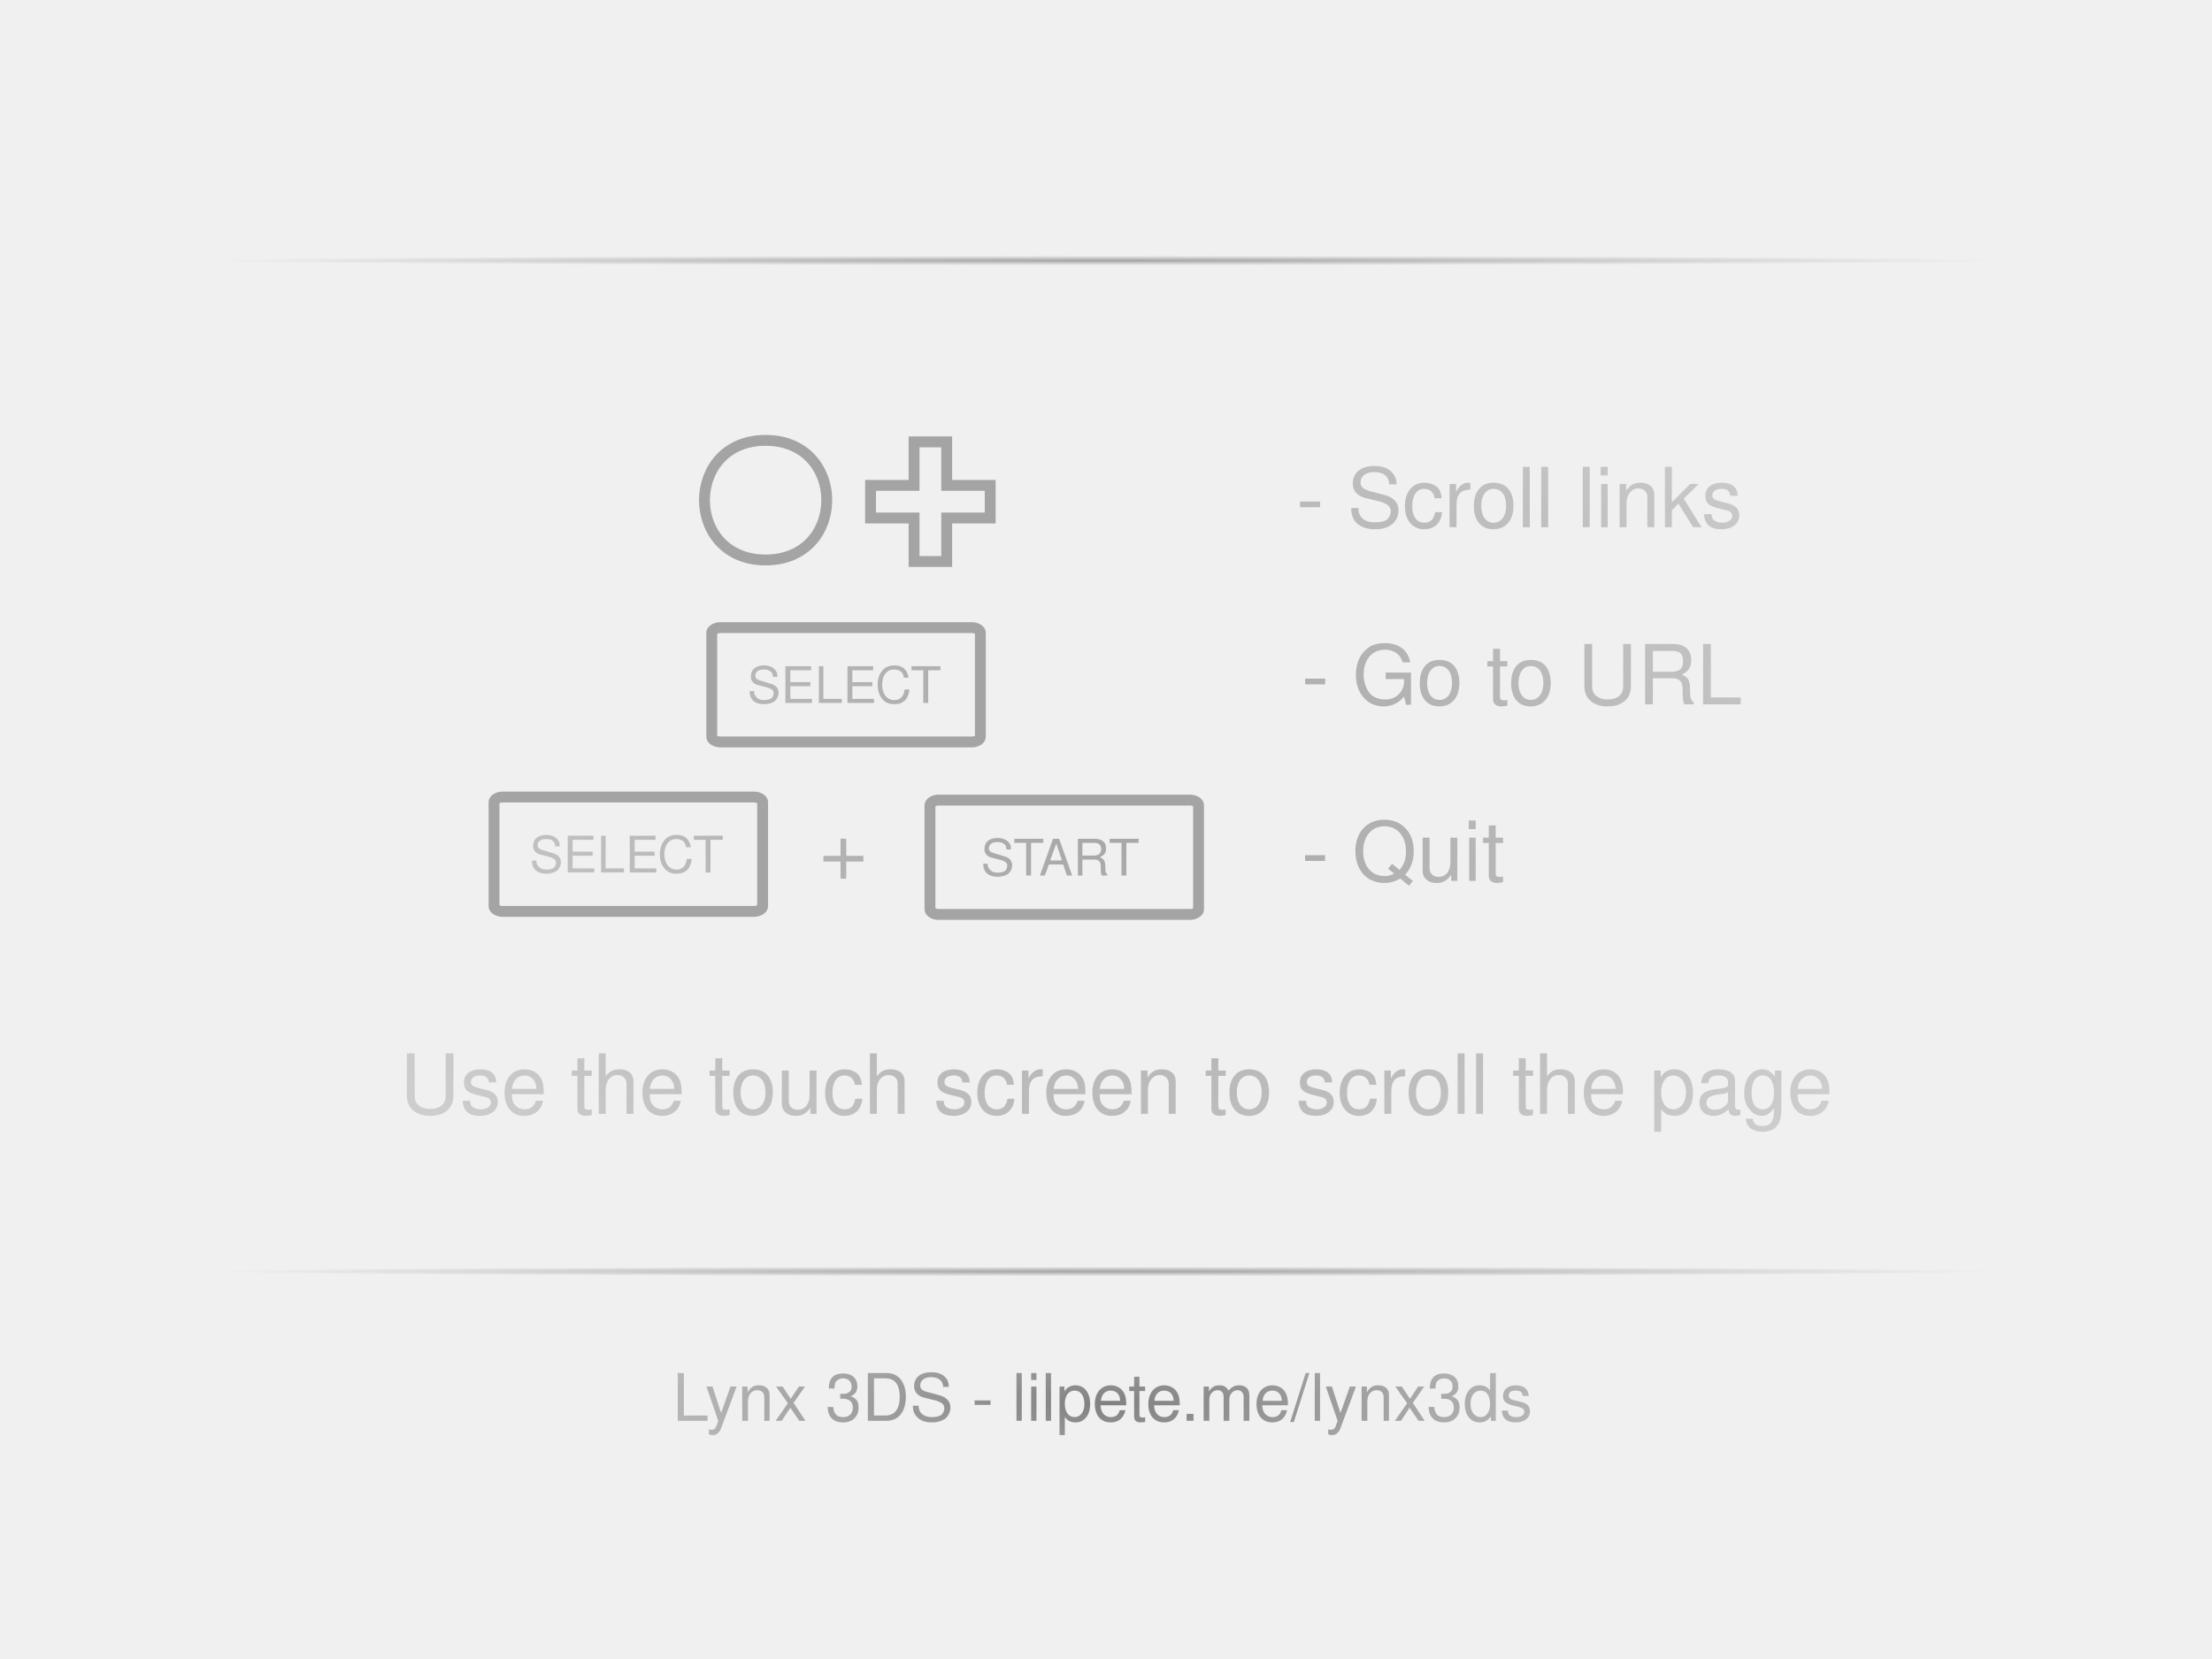
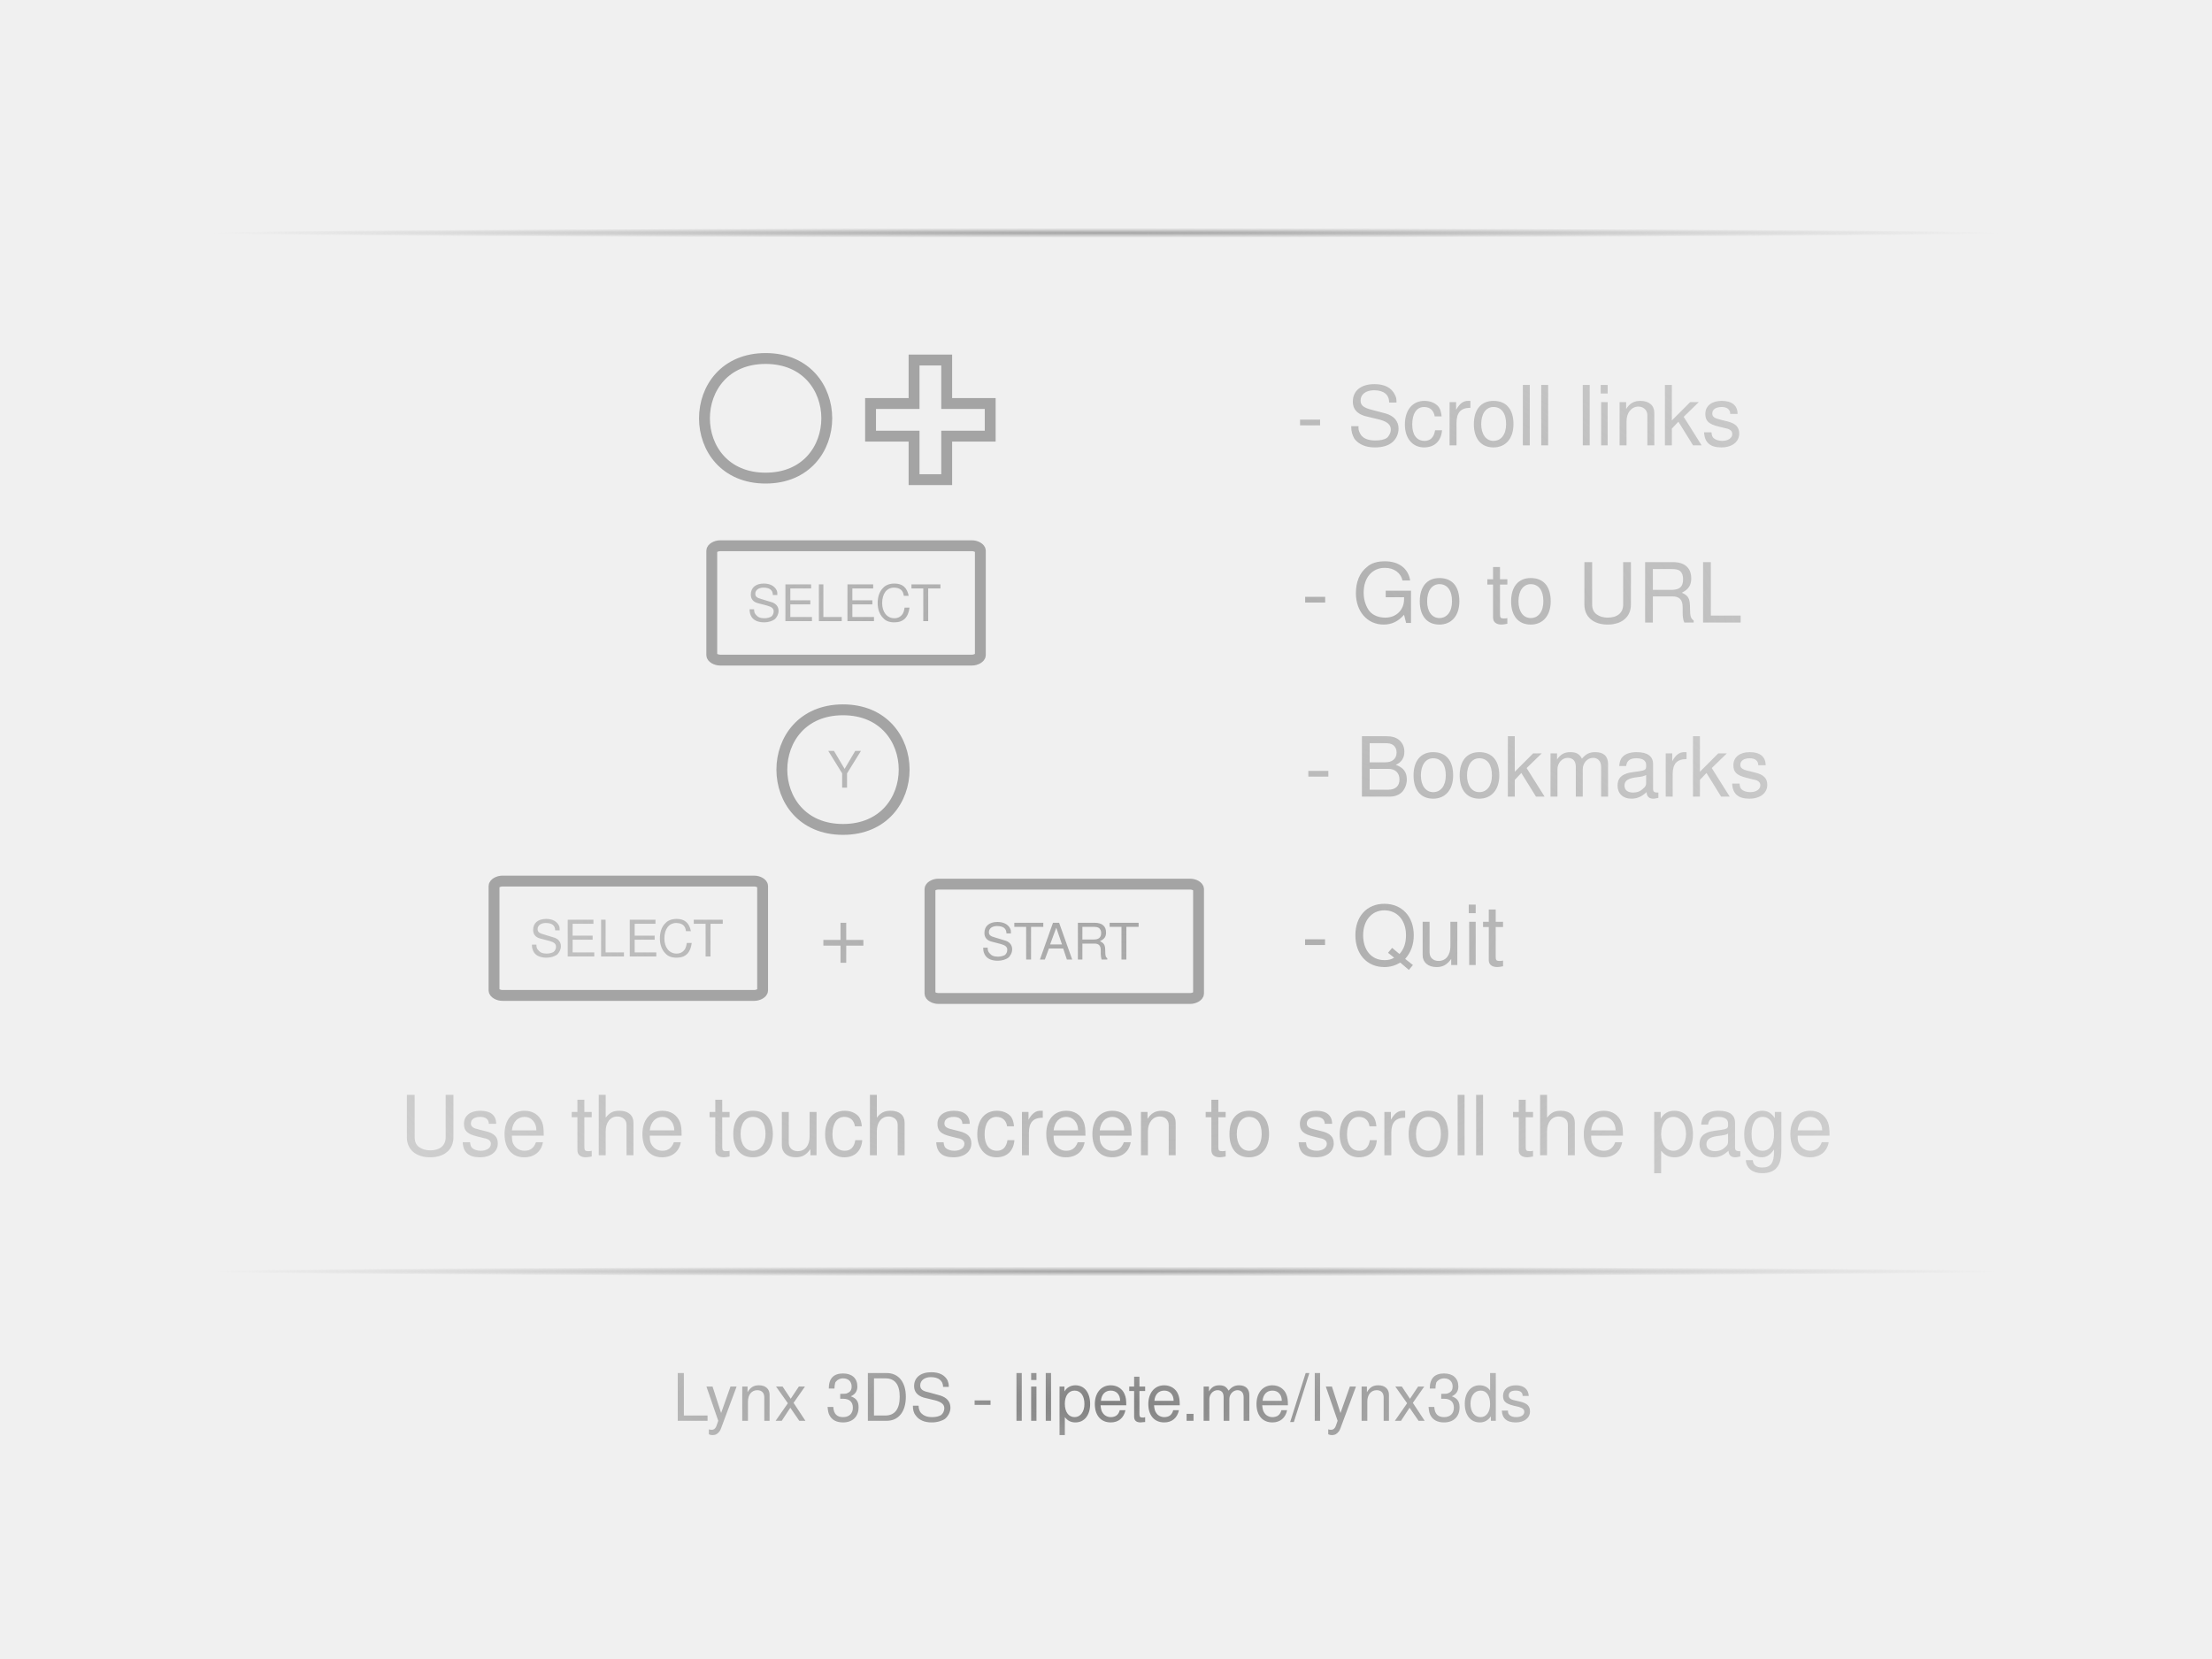
<svg xmlns="http://www.w3.org/2000/svg" xmlns:xlink="http://www.w3.org/1999/xlink" width="320" height="240" viewBox="0 0 84.667 63.5" version="1.1" id="svg1" xml:space="preserve">
  <defs id="defs1">
    <linearGradient id="linearGradient56">
      <stop style="stop-color:#818181;stop-opacity:1;" offset="0" id="stop57" />
      <stop style="stop-color:#818181;stop-opacity:0;" offset="1" id="stop58" />
    </linearGradient>
    <linearGradient id="linearGradient55">
      <stop style="stop-color:#e4e4e4;stop-opacity:1;" offset="0" id="stop55" />
      <stop style="stop-color:#e4e4e4;stop-opacity:0;" offset="1" id="stop56" />
    </linearGradient>
    <linearGradient id="linearGradient35">
      <stop style="stop-color:#a4a4a4;stop-opacity:1;" offset="0" id="stop36" />
      <stop style="stop-color:#a4a4a4;stop-opacity:0;" offset="1" id="stop37" />
    </linearGradient>
    <linearGradient id="linearGradient34">
      <stop style="stop-color:#a4a4a4;stop-opacity:1;" offset="0" id="stop34" />
      <stop style="stop-color:#a4a4a4;stop-opacity:0;" offset="1" id="stop35" />
    </linearGradient>
    <filter style="color-interpolation-filters:sRGB;" id="filter2" x="-0.191" y="-0.263" width="1.462" height="1.635">
      <feFlood result="flood" in="SourceGraphic" flood-opacity="0.498" flood-color="rgb(0,0,0)" id="feFlood1" />
      <feGaussianBlur result="blur" in="SourceGraphic" stdDeviation="3" id="feGaussianBlur1" />
      <feOffset result="offset" in="blur" dx="6" dy="6" id="feOffset1" />
      <feComposite result="comp1" operator="in" in="flood" in2="offset" id="feComposite1" />
      <feComposite result="fbSourceGraphic" operator="over" in="SourceGraphic" in2="comp1" id="feComposite2" />
      <feColorMatrix result="fbSourceGraphicAlpha" in="fbSourceGraphic" values="0 0 0 -1 0 0 0 0 -1 0 0 0 0 -1 0 0 0 0 1 0" id="feColorMatrix7" />
      <feFlood id="feFlood7" result="flood" in="fbSourceGraphic" flood-opacity="0.498" flood-color="rgb(0,0,0)" />
      <feGaussianBlur id="feGaussianBlur7" result="blur" in="fbSourceGraphic" stdDeviation="3" />
      <feOffset id="feOffset7" result="offset" in="blur" dx="-0" dy="0" />
      <feComposite id="feComposite7" result="comp1" operator="in" in="flood" in2="offset" />
      <feComposite id="feComposite8" result="comp2" operator="over" in="fbSourceGraphic" in2="comp1" />
    </filter>
    <filter style="color-interpolation-filters:sRGB;" id="filter30" x="-0.447" y="-5.863" width="1.969" height="13.712">
      <feFlood result="flood" in="SourceGraphic" flood-opacity="0.498" flood-color="rgb(0,0,0)" id="feFlood29" />
      <feGaussianBlur result="blur" in="SourceGraphic" stdDeviation="7.43" id="feGaussianBlur29" />
      <feOffset result="offset" in="blur" dx="3" dy="3" id="feOffset29" />
      <feComposite result="comp1" operator="in" in="flood" in2="offset" id="feComposite29" />
      <feComposite result="comp2" operator="over" in="SourceGraphic" in2="comp1" id="feComposite30" />
    </filter>
-     <radialGradient xlink:href="#linearGradient34" id="radialGradient35" cx="42.031" cy="6.268" fx="42.031" fy="6.268" r="34.233" gradientTransform="matrix(1,0,0,0.00543623,0.302554,9.938564)" gradientUnits="userSpaceOnUse" />
-     <radialGradient xlink:href="#linearGradient35" id="radialGradient41" gradientUnits="userSpaceOnUse" gradientTransform="matrix(2.195584,0.00685601,-0.00457495,1.465098,-51.15663,-14.24289)" cx="42.903" cy="29.991" fx="42.903" fy="29.991" r="27.332" />
-     <radialGradient xlink:href="#linearGradient35" id="radialGradient42" gradientUnits="userSpaceOnUse" gradientTransform="matrix(2.195584,0.00685601,-0.00457495,1.465098,-51.15663,-14.24289)" cx="42.903" cy="29.991" fx="42.903" fy="29.991" r="27.332" />
-     <radialGradient xlink:href="#linearGradient35" id="radialGradient43" gradientUnits="userSpaceOnUse" gradientTransform="matrix(2.195584,0.00685601,-0.00457495,1.465098,-51.15663,-14.24289)" cx="42.903" cy="29.991" fx="42.903" fy="29.991" r="27.332" />
-     <radialGradient xlink:href="#linearGradient35" id="radialGradient44" gradientUnits="userSpaceOnUse" gradientTransform="matrix(2.195584,0.00685601,-0.00457495,1.465098,-51.15663,-14.24289)" cx="42.903" cy="29.991" fx="42.903" fy="29.991" r="27.332" />
-     <radialGradient xlink:href="#linearGradient35" id="radialGradient45" gradientUnits="userSpaceOnUse" gradientTransform="matrix(2.195584,0.00685601,-0.00457495,1.465098,-51.15663,-14.24289)" cx="42.903" cy="29.991" fx="42.903" fy="29.991" r="27.332" />
-     <radialGradient xlink:href="#linearGradient35" id="radialGradient47" gradientUnits="userSpaceOnUse" gradientTransform="matrix(2.195584,0.00685601,-0.00457495,1.465098,-51.15663,-14.24289)" cx="42.903" cy="29.991" fx="42.903" fy="29.991" r="27.332" />
-     <radialGradient xlink:href="#linearGradient35" id="radialGradient49" gradientUnits="userSpaceOnUse" gradientTransform="matrix(2.195584,0.00685601,-0.00457495,1.465098,-51.15663,-14.24289)" cx="42.903" cy="29.991" fx="42.903" fy="29.991" r="27.332" />
-     <radialGradient xlink:href="#linearGradient35" id="radialGradient50" gradientUnits="userSpaceOnUse" gradientTransform="matrix(2.195584,0.00685601,-0.00457495,1.465098,-51.15663,-14.24289)" cx="42.903" cy="29.991" fx="42.903" fy="29.991" r="27.332" />
+     <radialGradient xlink:href="#linearGradient34" id="radialGradient35" cx="42.031" cy="6.268" fx="42.031" fy="6.268" r="34.233" gradientTransform="matrix(1,0,0,0.00543623,0.302554,8.880231)" gradientUnits="userSpaceOnUse" />
+     <radialGradient xlink:href="#linearGradient35" id="radialGradient41" gradientUnits="userSpaceOnUse" gradientTransform="matrix(2.195584,0.00685601,-0.00457495,1.465098,-51.15663,-17.37593)" cx="42.903" cy="29.991" fx="42.903" fy="29.991" r="27.332" />
+     <radialGradient xlink:href="#linearGradient35" id="radialGradient42" gradientUnits="userSpaceOnUse" gradientTransform="matrix(2.195584,0.00685601,-0.00457495,1.465098,-51.15663,-12.65539)" cx="42.903" cy="29.991" fx="42.903" fy="29.991" r="27.332" />
+     <radialGradient xlink:href="#linearGradient35" id="radialGradient43" gradientUnits="userSpaceOnUse" gradientTransform="matrix(2.195584,0.00685601,-0.00457495,1.465098,-51.15663,-11.02592)" cx="42.903" cy="29.991" fx="42.903" fy="29.991" r="27.332" />
+     <radialGradient xlink:href="#linearGradient35" id="radialGradient44" gradientUnits="userSpaceOnUse" gradientTransform="matrix(2.195584,0.00685601,-0.00457495,1.465098,-51.15663,-17.37593)" cx="42.903" cy="29.991" fx="42.903" fy="29.991" r="27.332" />
+     <radialGradient xlink:href="#linearGradient35" id="radialGradient45" gradientUnits="userSpaceOnUse" gradientTransform="matrix(2.195584,0.00685601,-0.00457495,1.465098,-51.15663,-17.37593)" cx="42.903" cy="29.991" fx="42.903" fy="29.991" r="27.332" />
+     <radialGradient xlink:href="#linearGradient35" id="radialGradient47" gradientUnits="userSpaceOnUse" gradientTransform="matrix(2.195584,0.00685601,-0.00457495,1.465098,-51.15663,-11.02592)" cx="42.903" cy="29.991" fx="42.903" fy="29.991" r="27.332" />
+     <radialGradient xlink:href="#linearGradient35" id="radialGradient49" gradientUnits="userSpaceOnUse" gradientTransform="matrix(2.195584,0.00685601,-0.00457495,1.465098,-51.15663,-11.02592)" cx="42.903" cy="29.991" fx="42.903" fy="29.991" r="27.332" />
+     <radialGradient xlink:href="#linearGradient35" id="radialGradient50" gradientUnits="userSpaceOnUse" gradientTransform="matrix(2.195584,0.00685601,-0.00457495,1.465098,-51.15663,-11.02592)" cx="42.903" cy="29.991" fx="42.903" fy="29.991" r="27.332" />
    <radialGradient xlink:href="#linearGradient55" id="radialGradient56" cx="42.333" cy="55.628" fx="42.333" fy="55.628" r="16.404" gradientTransform="matrix(1,0,0,0.07303539,0,51.56475)" gradientUnits="userSpaceOnUse" />
    <radialGradient xlink:href="#linearGradient56" id="radialGradient58" cx="42.333" cy="55.628" fx="42.333" fy="55.628" r="16.404" gradientTransform="matrix(2.123418,0.01195126,-0.00236172,0.4196151,-47.42665,29.87794)" gradientUnits="userSpaceOnUse" />
    <radialGradient xlink:href="#linearGradient35" id="radialGradient35-38" cx="42.031" cy="6.268" fx="42.031" fy="6.268" r="34.233" gradientTransform="matrix(1,0,0,0.00543623,0.3025549,48.63169)" gradientUnits="userSpaceOnUse" />
+     <radialGradient xlink:href="#linearGradient35" id="radialGradient41-7" gradientUnits="userSpaceOnUse" gradientTransform="matrix(2.195584,0.00685601,-0.00457495,1.465098,-50.8406,-3.928633)" cx="42.903" cy="29.991" fx="42.903" fy="29.991" r="27.332" />
+     <radialGradient xlink:href="#linearGradient35" id="radialGradient1" gradientUnits="userSpaceOnUse" gradientTransform="matrix(2.195584,0.00685601,-0.00457495,1.465098,-51.15663,-16.88873)" cx="42.903" cy="29.991" fx="42.903" fy="29.991" r="27.332" />
+     <radialGradient xlink:href="#linearGradient35" id="radialGradient45-4" gradientUnits="userSpaceOnUse" gradientTransform="matrix(2.195584,0.00685601,-0.00457495,1.465098,-48.08169,-11.00409)" cx="42.903" cy="29.991" fx="42.903" fy="29.991" r="27.332" />
+     <radialGradient xlink:href="#linearGradient35" id="radialGradient1-5" gradientUnits="userSpaceOnUse" gradientTransform="matrix(2.195584,0.00685601,-0.00457495,1.465098,-51.15663,-18.47623)" cx="42.903" cy="29.991" fx="42.903" fy="29.991" r="27.332" />
  </defs>
  <g id="layer1">
    <text xml:space="preserve" style="font-style:normal;font-variant:normal;font-weight:normal;font-stretch:normal;font-size:2.519px;font-family:Helvetica;-inkscape-font-specification:Helvetica;writing-mode:lr-tb;direction:ltr;fill:url(#radialGradient58);stroke:none;stroke-width:0.33;stroke-dasharray:none;stroke-opacity:1" x="25.738" y="54.384" id="text32">
      <tspan id="tspan32" style="fill:url(#radialGradient58);fill-opacity:1;stroke:none;stroke-width:0.33" x="25.738" y="54.384">Lynx 3DS - lilpete.me/lynx3ds</tspan>
    </text>
-     <path d="m 27.565,24.022 h 9.638 c 0.161,0 0.321,0.095 0.321,0.19 v 3.997 c 0,0.095 -0.161,0.19 -0.321,0.19 h -9.638 c -0.161,0 -0.321,-0.095 -0.321,-0.19 v -3.997 c 0,-0.095 0.161,-0.19 0.321,-0.19 z" fill="#ffffff" id="path5-9-55" style="fill:none;fill-opacity:1;stroke:#a4a4a4;stroke-width:0.416;stroke-dasharray:none;stroke-opacity:1" />
-     <path d="m 29.305,16.855 c 3.121,0 3.121,4.578 0,4.578 -3.121,0 -3.121,-4.578 0,-4.578 z" fill="#ffffff" id="path6-2" style="fill:none;fill-opacity:1;stroke:#a4a4a4;stroke-width:0.416;stroke-opacity:1" />
-     <path id="path7" style="fill:none;fill-opacity:1;stroke:#a4a4a4;stroke-width:0.416;stroke-dasharray:none;stroke-opacity:1" d="m 34.987,16.913 v 1.665 h -1.665 v 1.249 h 1.665 v 1.665 h 1.249 v -1.665 h 1.665 V 18.578 h -1.665 v -1.665 z" />
-     <text xml:space="preserve" style="font-style:normal;font-variant:normal;font-weight:normal;font-stretch:normal;font-size:3.175px;font-family:Helvetica;-inkscape-font-specification:Helvetica;writing-mode:lr-tb;direction:ltr;fill:url(#radialGradient41);fill-opacity:1;stroke:none;stroke-width:0.416;stroke-dasharray:none;stroke-opacity:1" x="49.623" y="20.177" id="text33">
-       <tspan id="tspan33" style="fill:url(#radialGradient41);fill-opacity:1;stroke:none;stroke-width:0.416" x="49.623" y="20.177">- Scroll links</tspan>
+     <path d="m 27.565,20.889 h 9.638 c 0.161,0 0.321,0.095 0.321,0.19 v 3.997 c 0,0.095 -0.161,0.19 -0.321,0.19 h -9.638 c -0.161,0 -0.321,-0.095 -0.321,-0.19 v -3.997 c 0,-0.095 0.161,-0.19 0.321,-0.19 z" fill="#ffffff" id="path5-9-55" style="fill:none;fill-opacity:1;stroke:#a4a4a4;stroke-width:0.416;stroke-dasharray:none;stroke-opacity:1" />
+     <path d="m 29.305,13.722 c 3.121,0 3.121,4.578 0,4.578 -3.121,0 -3.121,-4.578 0,-4.578 z" fill="#ffffff" id="path6-2" style="fill:none;fill-opacity:1;stroke:#a4a4a4;stroke-width:0.416;stroke-opacity:1" />
+     <path id="path7" style="fill:none;fill-opacity:1;stroke:#a4a4a4;stroke-width:0.416;stroke-dasharray:none;stroke-opacity:1" d="m 34.987,13.78 v 1.665 h -1.665 v 1.249 h 1.665 v 1.665 h 1.249 v -1.665 h 1.665 v -1.249 h -1.665 v -1.665 z" />
+     <text xml:space="preserve" style="font-style:normal;font-variant:normal;font-weight:normal;font-stretch:normal;font-size:3.175px;font-family:Helvetica;-inkscape-font-specification:Helvetica;writing-mode:lr-tb;direction:ltr;fill:url(#radialGradient41);fill-opacity:1;stroke:none;stroke-width:0.416;stroke-dasharray:none;stroke-opacity:1" x="49.623" y="17.044" id="text33">
+       <tspan id="tspan33" style="fill:url(#radialGradient41);fill-opacity:1;stroke:none;stroke-width:0.416" x="49.623" y="17.044">- Scroll links</tspan>
    </text>
-     <text xml:space="preserve" style="font-style:normal;font-variant:normal;font-weight:normal;font-stretch:normal;font-size:3.175px;font-family:Helvetica;-inkscape-font-specification:Helvetica;writing-mode:lr-tb;direction:ltr;fill:url(#radialGradient42);fill-opacity:1;stroke:none;stroke-width:0.416;stroke-dasharray:none;stroke-opacity:1" x="15.308" y="42.633" id="text33-56-1">
-       <tspan id="tspan33-1-7" style="fill:url(#radialGradient42);fill-opacity:1;stroke:none;stroke-width:0.416" x="15.308" y="42.633">Use the touch screen to scroll the page</tspan>
+     <path d="m 32.267,27.169 c 3.121,0 3.121,4.578 0,4.578 -3.121,0 -3.121,-4.578 0,-4.578 z" fill="#ffffff" id="path6-2-3" style="fill:none;fill-opacity:1;stroke:#a4a4a4;stroke-width:0.416;stroke-opacity:1" />
+     <text xml:space="preserve" style="font-style:normal;font-variant:normal;font-weight:normal;font-stretch:normal;font-size:3.175px;font-family:Helvetica;-inkscape-font-specification:Helvetica;writing-mode:lr-tb;direction:ltr;fill:url(#radialGradient41-7);fill-opacity:1;stroke:none;stroke-width:0.416;stroke-dasharray:none;stroke-opacity:1" x="49.939" y="30.491" id="text33-9">
+       <tspan id="tspan33-9" style="fill:url(#radialGradient41-7);fill-opacity:1;stroke:none;stroke-width:0.416" x="49.939" y="30.491">- Bookmarks</tspan>
    </text>
-     <text xml:space="preserve" style="font-style:normal;font-variant:normal;font-weight:normal;font-stretch:normal;font-size:3.175px;font-family:Helvetica;-inkscape-font-specification:Helvetica;writing-mode:lr-tb;direction:ltr;fill:url(#radialGradient43);fill-opacity:1;stroke:none;stroke-width:0.416;stroke-dasharray:none;stroke-opacity:1" x="31.358" y="33.604" id="text33-51">
-       <tspan id="tspan33-2" style="fill:url(#radialGradient43);fill-opacity:1;stroke:none;stroke-width:0.416" x="31.358" y="33.604">+</tspan>
+     <text xml:space="preserve" style="font-style:normal;font-variant:normal;font-weight:normal;font-stretch:normal;font-size:3.175px;font-family:Helvetica;-inkscape-font-specification:Helvetica;writing-mode:lr-tb;direction:ltr;fill:url(#radialGradient42);fill-opacity:1;stroke:none;stroke-width:0.416;stroke-dasharray:none;stroke-opacity:1" x="15.308" y="44.22" id="text33-56-1">
+       <tspan id="tspan33-1-7" style="fill:url(#radialGradient42);fill-opacity:1;stroke:none;stroke-width:0.416" x="15.308" y="44.22">Use the touch screen to scroll the page</tspan>
    </text>
-     <text xml:space="preserve" style="font-style:normal;font-variant:normal;font-weight:normal;font-stretch:normal;font-size:3.175px;font-family:Helvetica;-inkscape-font-specification:Helvetica;writing-mode:lr-tb;direction:ltr;fill:url(#radialGradient44);fill-opacity:1;stroke:none;stroke-width:0.416;stroke-dasharray:none;stroke-opacity:1" x="49.816" y="26.959" id="text33-5">
-       <tspan id="tspan33-0" style="fill:url(#radialGradient44);fill-opacity:1;stroke:none;stroke-width:0.416" x="49.816" y="26.959">- Go to URL</tspan>
+     <text xml:space="preserve" style="font-style:normal;font-variant:normal;font-weight:normal;font-stretch:normal;font-size:3.175px;font-family:Helvetica;-inkscape-font-specification:Helvetica;writing-mode:lr-tb;direction:ltr;fill:url(#radialGradient43);fill-opacity:1;stroke:none;stroke-width:0.416;stroke-dasharray:none;stroke-opacity:1" x="31.358" y="36.821" id="text33-51">
+       <tspan id="tspan33-2" style="fill:url(#radialGradient43);fill-opacity:1;stroke:none;stroke-width:0.416" x="31.358" y="36.821">+</tspan>
    </text>
-     <text xml:space="preserve" style="font-style:normal;font-variant:normal;font-weight:normal;font-stretch:normal;font-size:1.94px;font-family:Helvetica;-inkscape-font-specification:Helvetica;writing-mode:lr-tb;direction:ltr;fill:url(#radialGradient45);fill-opacity:1;stroke:none;stroke-width:0.254;stroke-dasharray:none;stroke-opacity:1" x="28.598" y="26.909" id="text34">
-       <tspan id="tspan34" style="fill:url(#radialGradient45);fill-opacity:1;stroke-width:0.254" x="28.598" y="26.909">SELECT</tspan>
+     <text xml:space="preserve" style="font-style:normal;font-variant:normal;font-weight:normal;font-stretch:normal;font-size:3.175px;font-family:Helvetica;-inkscape-font-specification:Helvetica;writing-mode:lr-tb;direction:ltr;fill:url(#radialGradient44);fill-opacity:1;stroke:none;stroke-width:0.416;stroke-dasharray:none;stroke-opacity:1" x="49.816" y="23.826" id="text33-5">
+       <tspan id="tspan33-0" style="fill:url(#radialGradient44);fill-opacity:1;stroke:none;stroke-width:0.416" x="49.816" y="23.826">- Go to URL</tspan>
    </text>
-     <path d="m 19.231,30.507 h 9.638 c 0.161,0 0.321,0.095 0.321,0.19 v 3.997 c 0,0.095 -0.161,0.19 -0.321,0.19 h -9.638 c -0.161,0 -0.321,-0.095 -0.321,-0.19 v -3.997 c 0,-0.095 0.161,-0.19 0.321,-0.19 z" fill="#ffffff" id="path5-9-55-5" style="fill:none;fill-opacity:1;stroke:#a4a4a4;stroke-width:0.416;stroke-dasharray:none;stroke-opacity:1" />
-     <text xml:space="preserve" style="font-style:normal;font-variant:normal;font-weight:normal;font-stretch:normal;font-size:1.94px;font-family:Helvetica;-inkscape-font-specification:Helvetica;writing-mode:lr-tb;direction:ltr;fill:url(#radialGradient47);fill-opacity:1;stroke:none;stroke-width:0.254;stroke-dasharray:none;stroke-opacity:1" x="20.264" y="33.394" id="text34-79">
-       <tspan id="tspan34-8" style="fill:url(#radialGradient47);fill-opacity:1;stroke-width:0.254" x="20.264" y="33.394">SELECT</tspan>
+     <text xml:space="preserve" style="font-style:normal;font-variant:normal;font-weight:normal;font-stretch:normal;font-size:1.94px;font-family:Helvetica;-inkscape-font-specification:Helvetica;writing-mode:lr-tb;direction:ltr;fill:url(#radialGradient45);fill-opacity:1;stroke:none;stroke-width:0.254;stroke-dasharray:none;stroke-opacity:1" x="28.598" y="23.776" id="text34">
+       <tspan id="tspan34" style="fill:url(#radialGradient45);fill-opacity:1;stroke-width:0.254" x="28.598" y="23.776">SELECT</tspan>
    </text>
-     <path d="m 35.917,30.624 h 9.638 c 0.161,0 0.321,0.095 0.321,0.19 v 3.997 c 0,0.095 -0.161,0.19 -0.321,0.19 h -9.638 c -0.161,0 -0.321,-0.095 -0.321,-0.19 v -3.997 c 0,-0.095 0.161,-0.19 0.321,-0.19 z" fill="#ffffff" id="path5-9-55-4" style="fill:none;fill-opacity:1;stroke:#a4a4a4;stroke-width:0.416;stroke-dasharray:none;stroke-opacity:1" />
-     <text xml:space="preserve" style="font-style:normal;font-variant:normal;font-weight:normal;font-stretch:normal;font-size:3.175px;font-family:Helvetica;-inkscape-font-specification:Helvetica;writing-mode:lr-tb;direction:ltr;fill:url(#radialGradient49);fill-opacity:1;stroke:none;stroke-width:0.416;stroke-dasharray:none;stroke-opacity:1" x="49.811" y="33.717" id="text33-5-3">
-       <tspan id="tspan33-0-7" style="fill:url(#radialGradient49);fill-opacity:1;stroke:none;stroke-width:0.416" x="49.811" y="33.717">- Quit</tspan>
+     <text xml:space="preserve" style="font-style:normal;font-variant:normal;font-weight:normal;font-stretch:normal;font-size:1.94px;font-family:Helvetica;-inkscape-font-specification:Helvetica;writing-mode:lr-tb;direction:ltr;fill:url(#radialGradient45-4);fill-opacity:1;stroke:none;stroke-width:0.254;stroke-dasharray:none;stroke-opacity:1" x="31.673" y="30.148" id="text34-4">
+       <tspan id="tspan34-9" style="fill:url(#radialGradient45-4);fill-opacity:1;stroke-width:0.254" x="31.673" y="30.148">Y</tspan>
    </text>
-     <text xml:space="preserve" style="font-style:normal;font-variant:normal;font-weight:normal;font-stretch:normal;font-size:1.94px;font-family:Helvetica;-inkscape-font-specification:Helvetica;writing-mode:lr-tb;direction:ltr;fill:url(#radialGradient50);fill-opacity:1;stroke:none;stroke-width:0.254;stroke-dasharray:none;stroke-opacity:1" x="37.54" y="33.511" id="text34-7">
-       <tspan id="tspan34-5" style="fill:url(#radialGradient50);fill-opacity:1;stroke-width:0.254" x="37.54" y="33.511">START</tspan>
+     <path d="m 19.231,33.724 h 9.638 c 0.161,0 0.321,0.095 0.321,0.19 v 3.997 c 0,0.095 -0.161,0.19 -0.321,0.19 h -9.638 c -0.161,0 -0.321,-0.095 -0.321,-0.19 v -3.997 c 0,-0.095 0.161,-0.19 0.321,-0.19 z" fill="#ffffff" id="path5-9-55-5" style="fill:none;fill-opacity:1;stroke:#a4a4a4;stroke-width:0.416;stroke-dasharray:none;stroke-opacity:1" />
+     <text xml:space="preserve" style="font-style:normal;font-variant:normal;font-weight:normal;font-stretch:normal;font-size:1.94px;font-family:Helvetica;-inkscape-font-specification:Helvetica;writing-mode:lr-tb;direction:ltr;fill:url(#radialGradient47);fill-opacity:1;stroke:none;stroke-width:0.254;stroke-dasharray:none;stroke-opacity:1" x="20.264" y="36.611" id="text34-79">
+       <tspan id="tspan34-8" style="fill:url(#radialGradient47);fill-opacity:1;stroke-width:0.254" x="20.264" y="36.611">SELECT</tspan>
    </text>
-     <rect style="fill:url(#radialGradient35);stroke:none;stroke-width:0.416;stroke-dasharray:none;stroke-opacity:1" id="rect34" width="68.466" height="0.372" x="8.1" y="9.787" ry="0.186" rx="0" />
+     <path d="m 35.917,33.841 h 9.638 c 0.161,0 0.321,0.095 0.321,0.19 v 3.997 c 0,0.095 -0.161,0.19 -0.321,0.19 h -9.638 c -0.161,0 -0.321,-0.095 -0.321,-0.19 v -3.997 c 0,-0.095 0.161,-0.19 0.321,-0.19 z" fill="#ffffff" id="path5-9-55-4" style="fill:none;fill-opacity:1;stroke:#a4a4a4;stroke-width:0.416;stroke-dasharray:none;stroke-opacity:1" />
+     <text xml:space="preserve" style="font-style:normal;font-variant:normal;font-weight:normal;font-stretch:normal;font-size:3.175px;font-family:Helvetica;-inkscape-font-specification:Helvetica;writing-mode:lr-tb;direction:ltr;fill:url(#radialGradient49);fill-opacity:1;stroke:none;stroke-width:0.416;stroke-dasharray:none;stroke-opacity:1" x="49.811" y="36.934" id="text33-5-3">
+       <tspan id="tspan33-0-7" style="fill:url(#radialGradient49);fill-opacity:1;stroke:none;stroke-width:0.416" x="49.811" y="36.934">- Quit</tspan>
+     </text>
+     <text xml:space="preserve" style="font-style:normal;font-variant:normal;font-weight:normal;font-stretch:normal;font-size:1.94px;font-family:Helvetica;-inkscape-font-specification:Helvetica;writing-mode:lr-tb;direction:ltr;fill:url(#radialGradient50);fill-opacity:1;stroke:none;stroke-width:0.254;stroke-dasharray:none;stroke-opacity:1" x="37.54" y="36.728" id="text34-7">
+       <tspan id="tspan34-5" style="fill:url(#radialGradient50);fill-opacity:1;stroke-width:0.254" x="37.54" y="36.728">START</tspan>
+     </text>
+     <rect style="fill:url(#radialGradient35);stroke:none;stroke-width:0.416;stroke-dasharray:none;stroke-opacity:1" id="rect34" width="68.466" height="0.372" x="8.1" y="8.728" ry="0.186" rx="0" />
    <rect style="fill:url(#radialGradient35-38);stroke:none;stroke-width:0.416;stroke-dasharray:none;stroke-opacity:1" id="rect34-3" width="68.466" height="0.372" x="8.1" y="48.48" ry="0.186" rx="0" />
  </g>
</svg>
